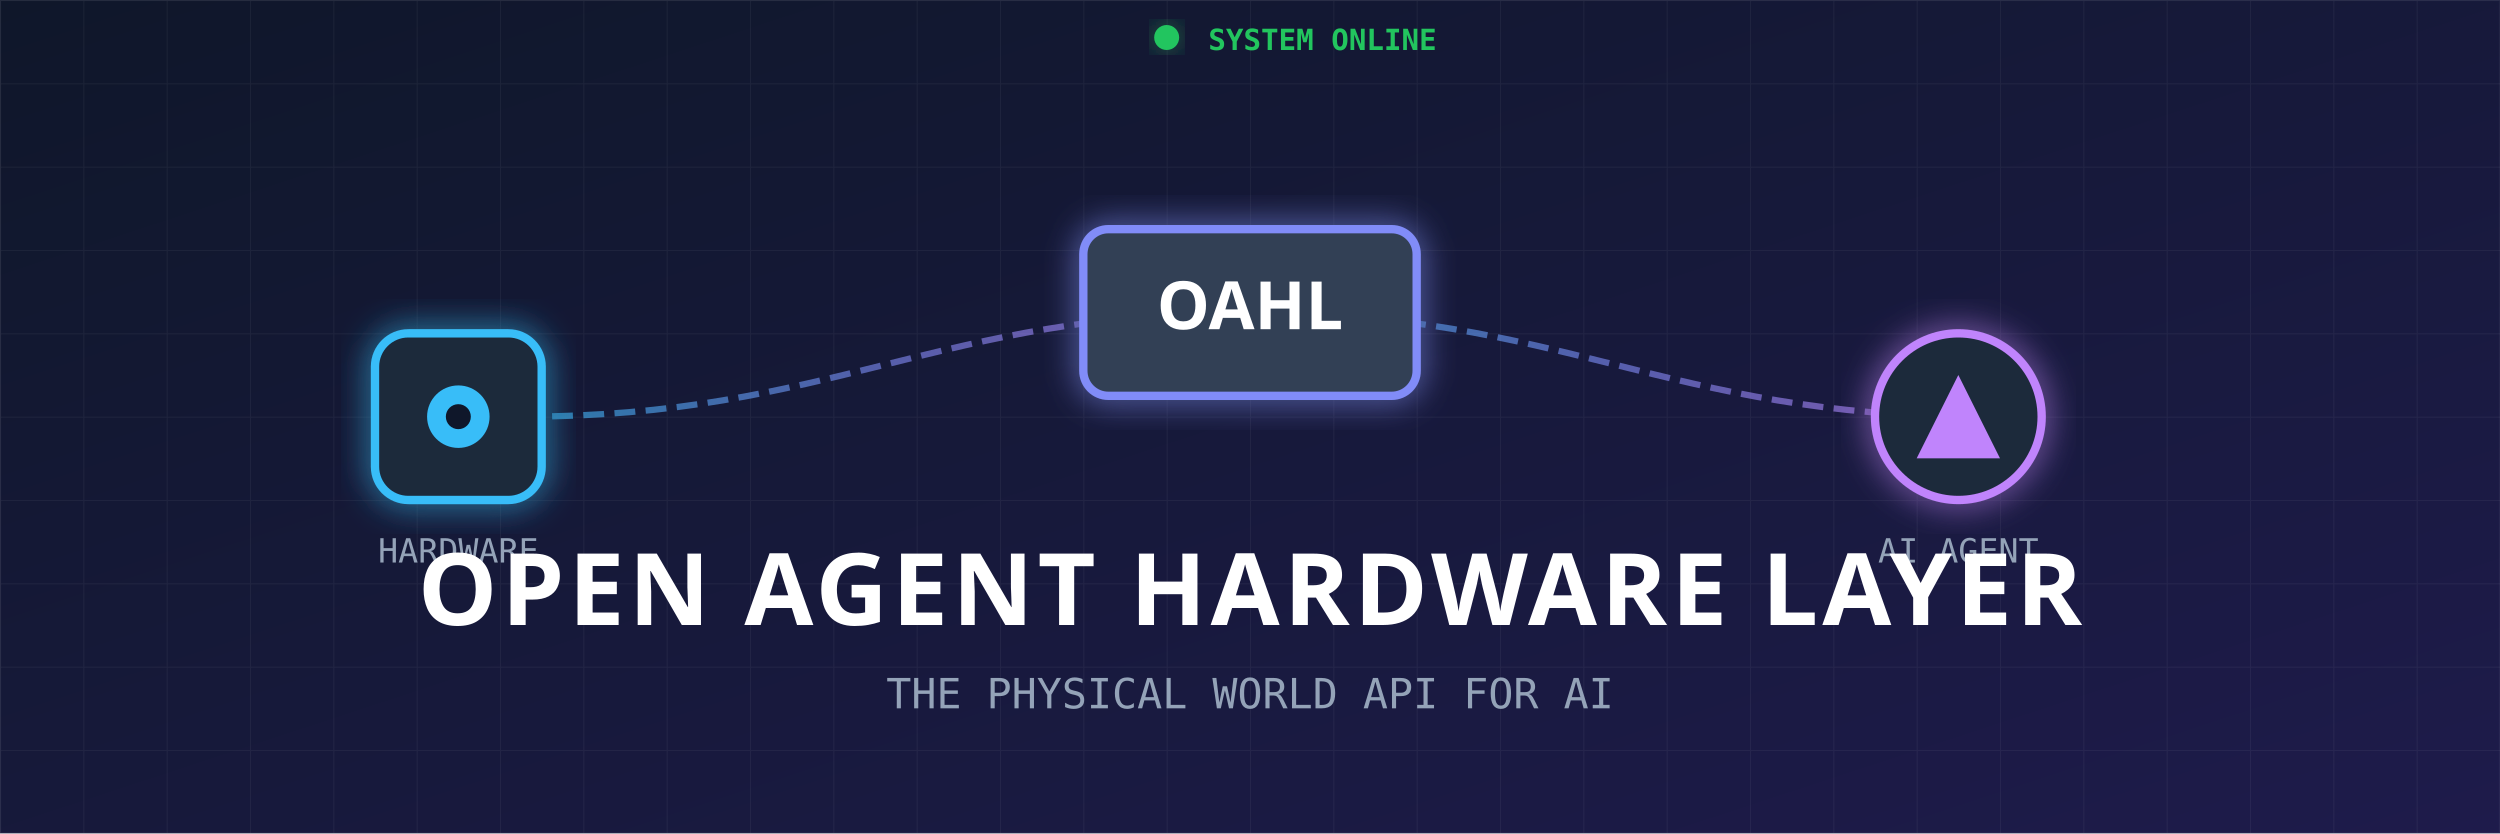
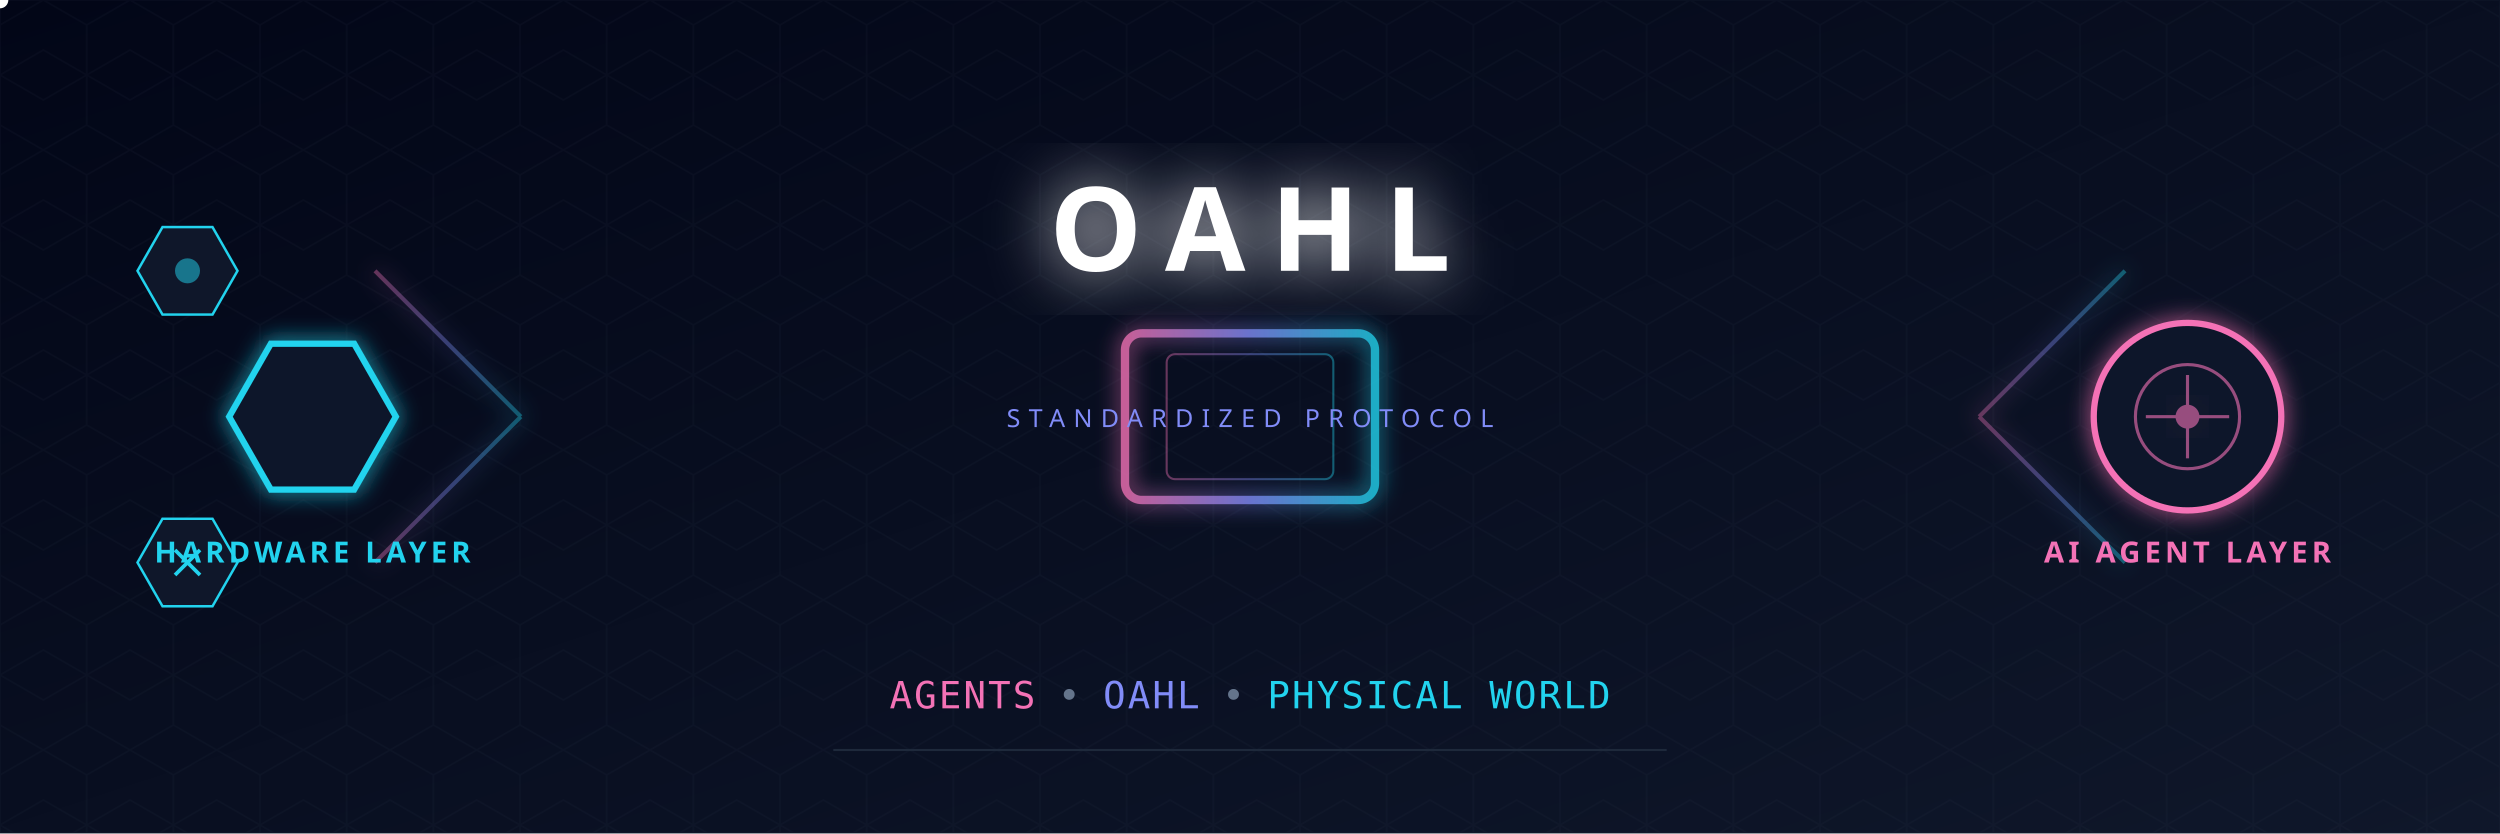
<svg xmlns="http://www.w3.org/2000/svg" viewBox="0 0 1200 400" width="100%" height="100%">
  <defs>
    <linearGradient id="bgGrad" x1="0%" y1="0%" x2="100%" y2="100%">
-       <stop offset="0%" stop-color="#0f172a" />
-       <stop offset="100%" stop-color="#1e1b4b" />
+       <stop offset="0%" stop-color="#020617" />
+       <stop offset="100%" stop-color="#0f172a" />
    </linearGradient>
-     <linearGradient id="glowGrad" x1="0%" y1="0%" x2="100%" y2="0%">
-       <stop offset="0%" stop-color="#38bdf8" />
+     <linearGradient id="cyanGrad" x1="0%" y1="0%" x2="100%" y2="100%">
+       <stop offset="0%" stop-color="#22d3ee" />
+       <stop offset="100%" stop-color="#0891b2" />
+     </linearGradient>
+     <linearGradient id="pinkGrad" x1="0%" y1="0%" x2="100%" y2="100%">
+       <stop offset="0%" stop-color="#f472b6" />
+       <stop offset="100%" stop-color="#db2777" />
+     </linearGradient>
+     <linearGradient id="bridgeGrad" x1="0%" y1="0%" x2="100%" y2="0%">
+       <stop offset="0%" stop-color="#f472b6" />
      <stop offset="50%" stop-color="#818cf8" />
-       <stop offset="100%" stop-color="#c084fc" />
+       <stop offset="100%" stop-color="#22d3ee" />
    </linearGradient>
-     <filter id="glow" x="-20%" y="-20%" width="140%" height="140%">
-       <feGaussianBlur stdDeviation="8" result="blur" />
+     <filter id="neon" x="-20%" y="-20%" width="140%" height="140%">
+       <feGaussianBlur stdDeviation="5" result="blur" />
+       <feComposite in="SourceGraphic" in2="blur" operator="over" />
+     </filter>
+     <filter id="heavyGlow" x="-50%" y="-50%" width="200%" height="200%">
+       <feGaussianBlur stdDeviation="15" result="blur" />
      <feComposite in="SourceGraphic" in2="blur" operator="over" />
    </filter>
  </defs>
  <rect width="1200" height="400" fill="url(#bgGrad)" />
-   <g stroke="#ffffff" stroke-width="1" stroke-opacity="0.05">
-     <pattern id="grid" width="40" height="40" patternUnits="userSpaceOnUse">
-       <path d="M 40 0 L 0 0 0 40" fill="none" />
+   <g opacity="0.1" stroke="#334155" stroke-width="1" fill="none">
+     <pattern id="hexagons" width="52" height="90" patternUnits="userSpaceOnUse" patternTransform="scale(0.8)">
+       <path d="M26 0 L52 15 L52 45 L26 60 L0 45 L0 15 Z" />
+       <path d="M26 30 L52 45 L52 75 L26 90 L0 75 L0 45 Z" />
    </pattern>
-     <rect width="1200" height="400" fill="url(#grid)" />
+     <rect width="1200" height="400" fill="url(#hexagons)" />
  </g>
-   <g stroke="url(#glowGrad)" stroke-width="3" fill="none" opacity="0.6">
-     <path d="M 250 200 C 400 200, 450 150, 600 150" stroke-dasharray="10, 5">
-       <animate attributeName="stroke-dashoffset" from="15" to="0" dur="1s" repeatCount="indefinite" />
+   <g stroke="url(#bridgeGrad)" stroke-width="2" fill="none" opacity="0.4" filter="url(#neon)">
+     <path d="M 250 200 C 450 200, 750 200, 950 200" stroke-dasharray="1, 10">
+       <animate attributeName="stroke-dashoffset" from="11" to="0" dur="2s" repeatCount="indefinite" />
    </path>
-     <path d="M 950 200 C 800 200, 750 150, 600 150" stroke-dasharray="10, 5">
-       <animate attributeName="stroke-dashoffset" from="15" to="0" dur="1s" repeatCount="indefinite" />
-     </path>
-     <path d="M 600 150 L 600 80" />
+     <path d="M 250 200 L 180 130" />
+     <path d="M 250 200 L 180 270" />
+     <path d="M 950 200 L 1020 130" />
+     <path d="M 950 200 L 1020 270" />
  </g>
-   <g transform="translate(180, 160)">
-     <rect x="0" y="0" width="80" height="80" rx="16" fill="#1e293b" stroke="#38bdf8" stroke-width="4" filter="url(#glow)" />
-     <circle cx="40" cy="40" r="15" fill="#38bdf8" />
-     <circle cx="40" cy="40" r="6" fill="#0f172a" />
-     <text x="40" y="110" font-family="monospace" font-size="16" fill="#94a3b8" text-anchor="middle">HARDWARE</text>
+   <circle r="4" fill="#ffffff" filter="url(#heavyGlow)">
+     <animateMotion path="M 250 200 C 450 200, 750 200, 950 200" dur="3s" repeatCount="indefinite" rotate="auto" />
+   </circle>
+   <circle r="3" fill="#ffffff" filter="url(#heavyGlow)">
+     <animateMotion path="M 950 200 C 750 200, 450 200, 250 200" dur="4.5s" repeatCount="indefinite" rotate="auto" begin="1s" />
+   </circle>
+   <g transform="translate(150, 200)">
+     <path d="M -40 0 L -20 -35 L 20 -35 L 40 0 L 20 35 L -20 35 Z" fill="#0f172a" stroke="#22d3ee" stroke-width="3" filter="url(#neon)" />
+     <g transform="translate(-60, -70) scale(0.6)">
+       <path d="M -40 0 L -20 -35 L 20 -35 L 40 0 L 20 35 L -20 35 Z" fill="#0f172a" stroke="#22d3ee" stroke-width="2" />
+       <circle cx="0" cy="0" r="10" fill="#22d3ee" opacity="0.5" />
+     </g>
+     <g transform="translate(-60, 70) scale(0.6)">
+       <path d="M -40 0 L -20 -35 L 20 -35 L 40 0 L 20 35 L -20 35 Z" fill="#0f172a" stroke="#22d3ee" stroke-width="2" />
+       <path d="M -10 -10 L 10 10 M -10 10 L 10 -10" stroke="#22d3ee" stroke-width="3" />
+     </g>
+     <text y="70" font-family="sans-serif" font-weight="bold" font-size="14" fill="#22d3ee" text-anchor="middle" letter-spacing="2">HARDWARE LAYER</text>
  </g>
-   <g transform="translate(900, 160)">
-     <rect x="0" y="0" width="80" height="80" rx="40" fill="#1e293b" stroke="#c084fc" stroke-width="4" filter="url(#glow)" />
-     <polygon points="40,20 60,60 20,60" fill="#c084fc" />
-     <text x="40" y="110" font-family="monospace" font-size="16" fill="#94a3b8" text-anchor="middle">AI AGENT</text>
+   <g transform="translate(1050, 200)">
+     <circle r="45" fill="#0f172a" stroke="#f472b6" stroke-width="3" filter="url(#neon)">
+       <animate attributeName="stroke-width" values="3;5;3" dur="3s" repeatCount="indefinite" />
+     </circle>
+     <g stroke="#f472b6" stroke-width="1.5" opacity="0.6">
+       <circle r="25" fill="none" />
+       <path d="M -20 0 L 20 0 M 0 -20 L 0 20" />
+       <circle r="5" fill="#f472b6" filter="url(#heavyGlow)">
+         <animate attributeName="opacity" values="1;0.4;1" dur="1.5s" repeatCount="indefinite" />
+       </circle>
+     </g>
+     <text y="70" font-family="sans-serif" font-weight="bold" font-size="14" fill="#f472b6" text-anchor="middle" letter-spacing="2">AI AGENT LAYER</text>
  </g>
-   <g transform="translate(520, 110)">
-     <rect x="0" y="0" width="160" height="80" rx="12" fill="#334155" stroke="#818cf8" stroke-width="4" filter="url(#glow)" />
-     <text x="80" y="48" font-family="sans-serif" font-weight="bold" font-size="32" fill="#ffffff" text-anchor="middle">OAHL</text>
+   <g transform="translate(600, 200)">
+     <g opacity="0.8">
+       <rect x="-60" y="-40" width="120" height="80" rx="8" fill="none" stroke="url(#bridgeGrad)" stroke-width="4" filter="url(#neon)">
+         <animate attributeName="stroke-width" values="4;2;4" dur="4s" repeatCount="indefinite" />
+       </rect>
+       <rect x="-40" y="-30" width="80" height="60" rx="4" fill="none" stroke="url(#bridgeGrad)" stroke-width="1" opacity="0.5" />
+     </g>
+     <text y="-70" font-family="sans-serif" font-weight="900" font-size="56" fill="#ffffff" text-anchor="middle" letter-spacing="12" filter="url(#heavyGlow)">OAHL</text>
+     <text y="5" font-family="sans-serif" font-weight="200" font-size="12" fill="#818cf8" text-anchor="middle" letter-spacing="4">STANDARDIZED PROTOCOL</text>
  </g>
-   <text x="600" y="300" font-family="sans-serif" font-weight="900" font-size="48" fill="#ffffff" text-anchor="middle" letter-spacing="2">OPEN AGENT HARDWARE LAYER</text>
-   <text x="600" y="340" font-family="monospace" font-size="20" fill="#94a3b8" text-anchor="middle">THE PHYSICAL WORLD API FOR AI</text>
-   <circle cx="560" cy="18" r="6" fill="#22c55e" filter="url(#glow)">
-     <animate attributeName="opacity" values="1;0.3;1" dur="2s" repeatCount="indefinite" />
-   </circle>
-   <text x="580" y="24" font-family="monospace" font-size="14" fill="#22c55e" font-weight="bold">SYSTEM ONLINE</text>
+   <g transform="translate(600, 340)">
+     <text font-family="monospace" font-size="18" fill="#94a3b8" text-anchor="middle" letter-spacing="1">
+       <tspan fill="#f472b6">AGENTS</tspan>
+       <tspan fill="#64748b"> • </tspan>
+       <tspan fill="#818cf8">OAHL</tspan>
+       <tspan fill="#64748b"> • </tspan>
+       <tspan fill="#22d3ee">PHYSICAL WORLD</tspan>
+     </text>
+     <path d="M -200 20 L 200 20" stroke="#1e293b" stroke-width="1" />
+   </g>
</svg>
